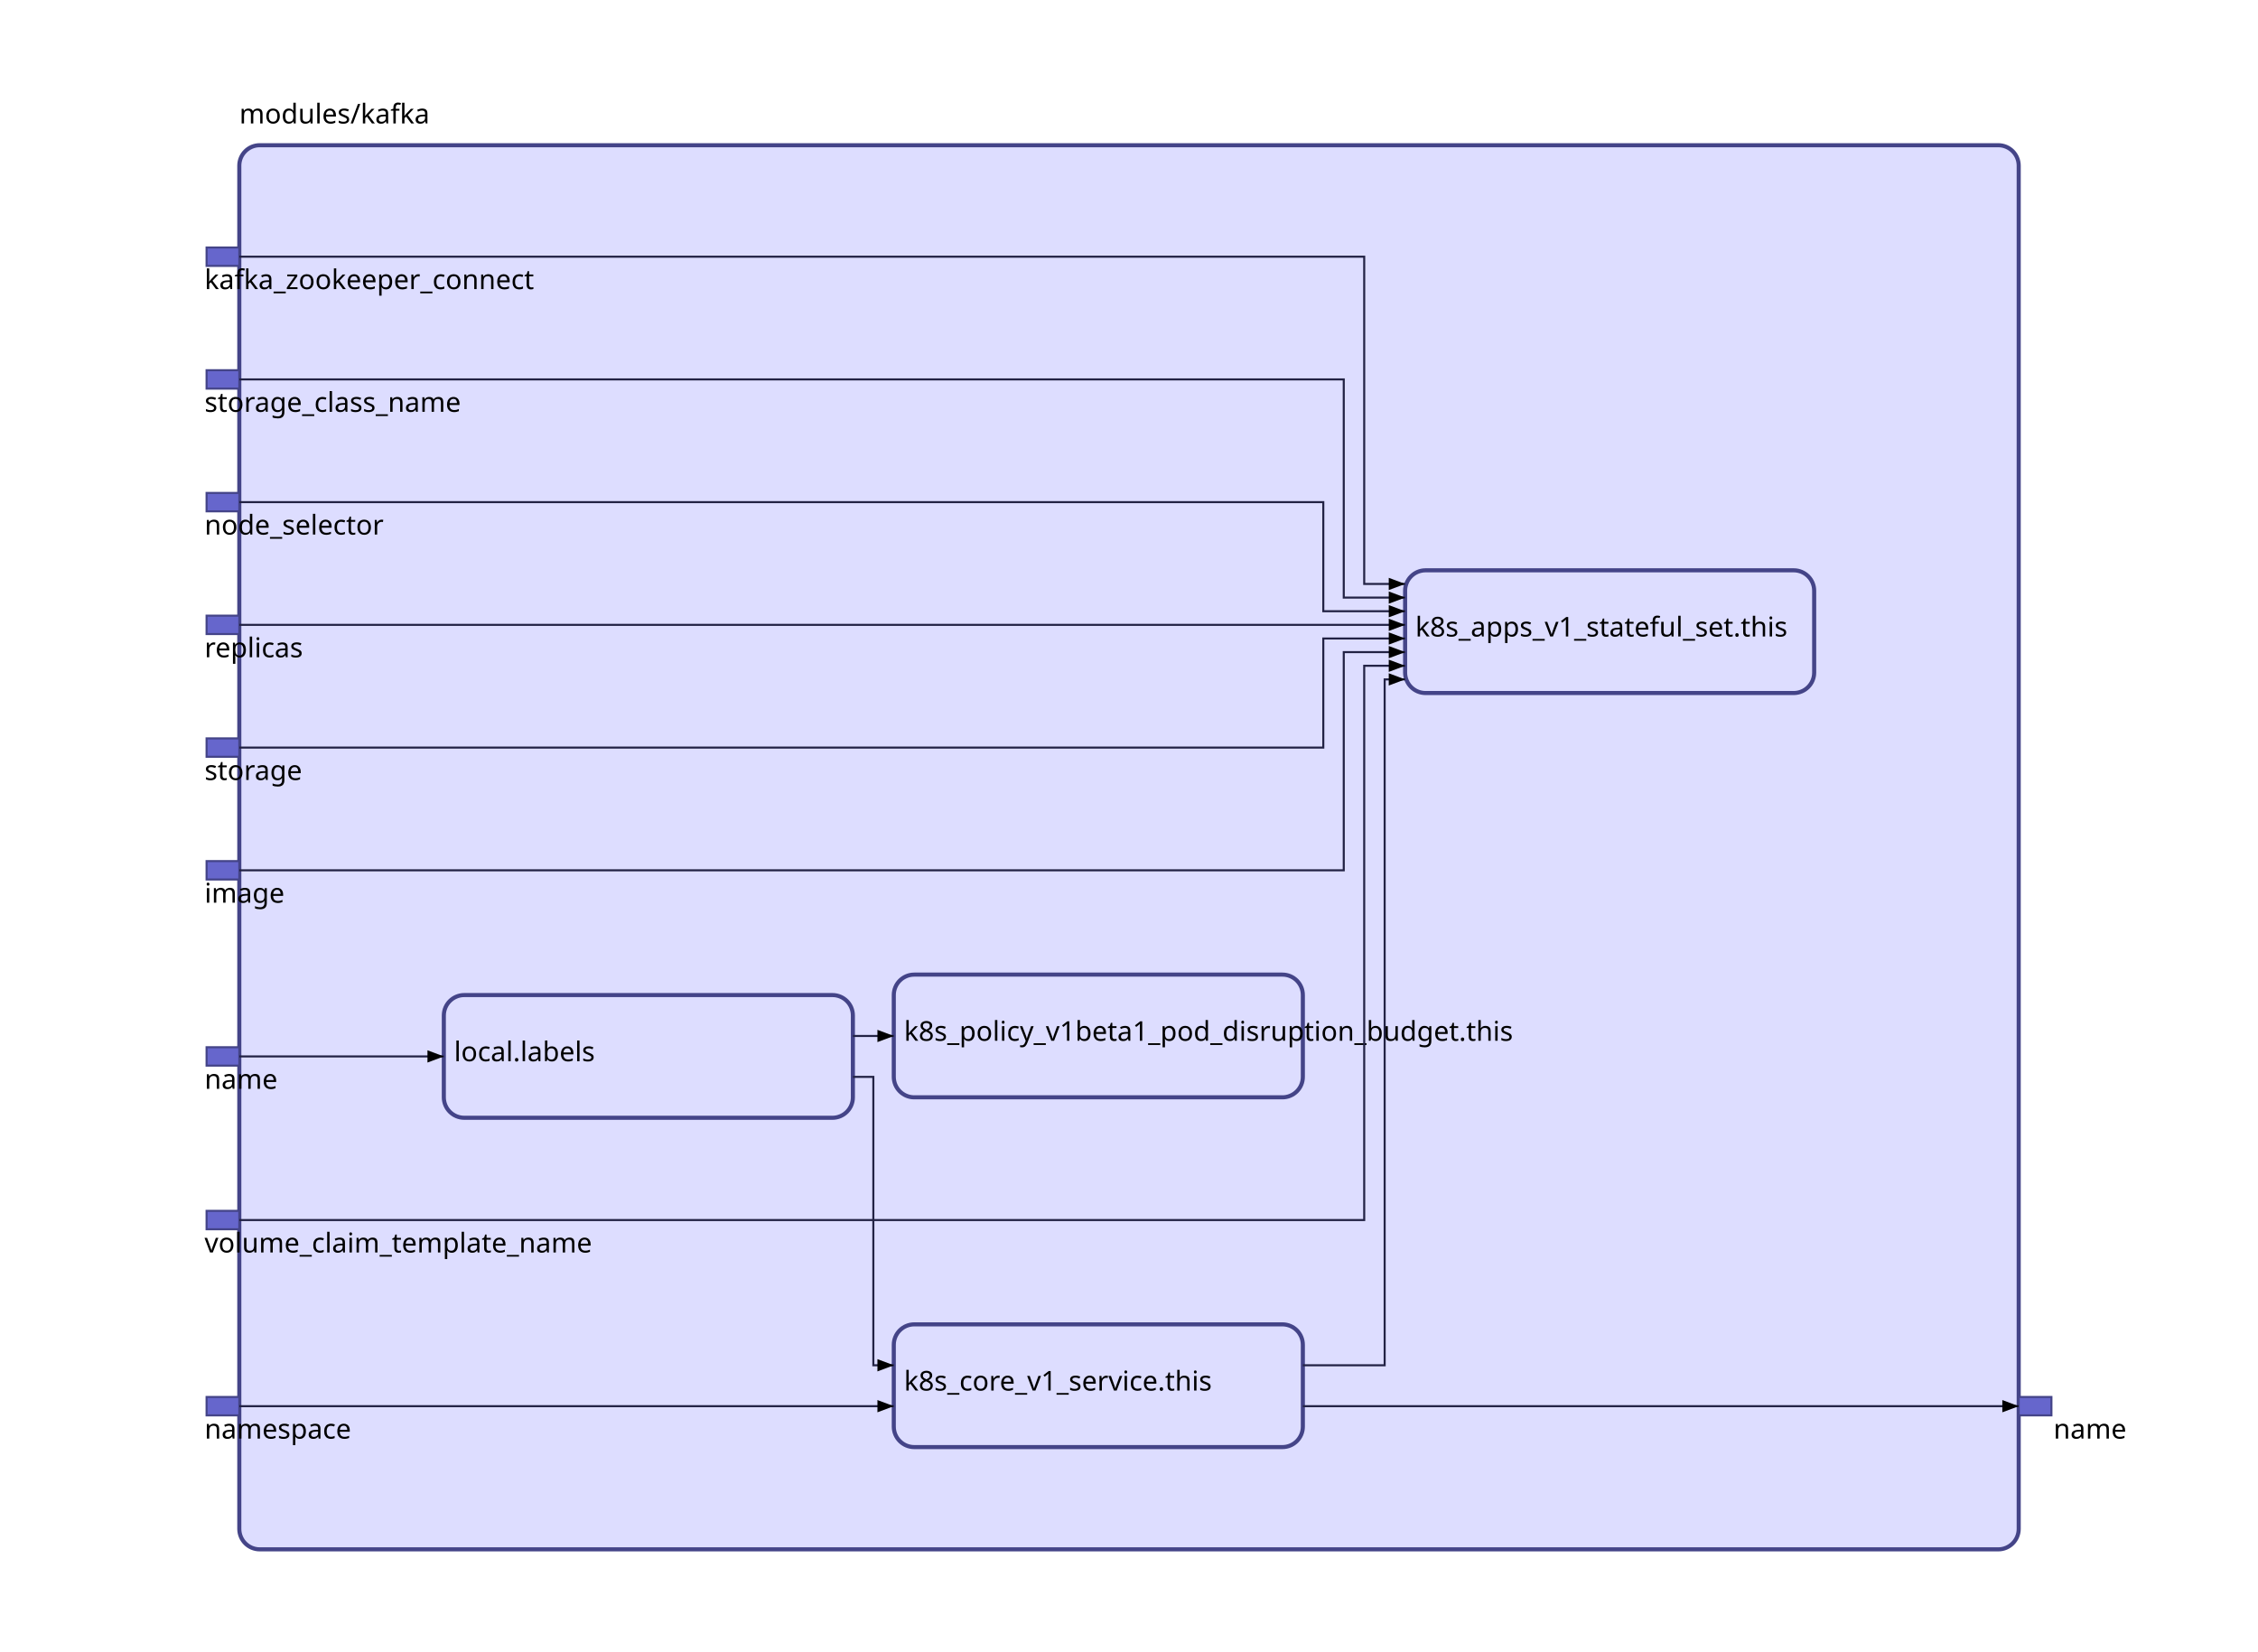
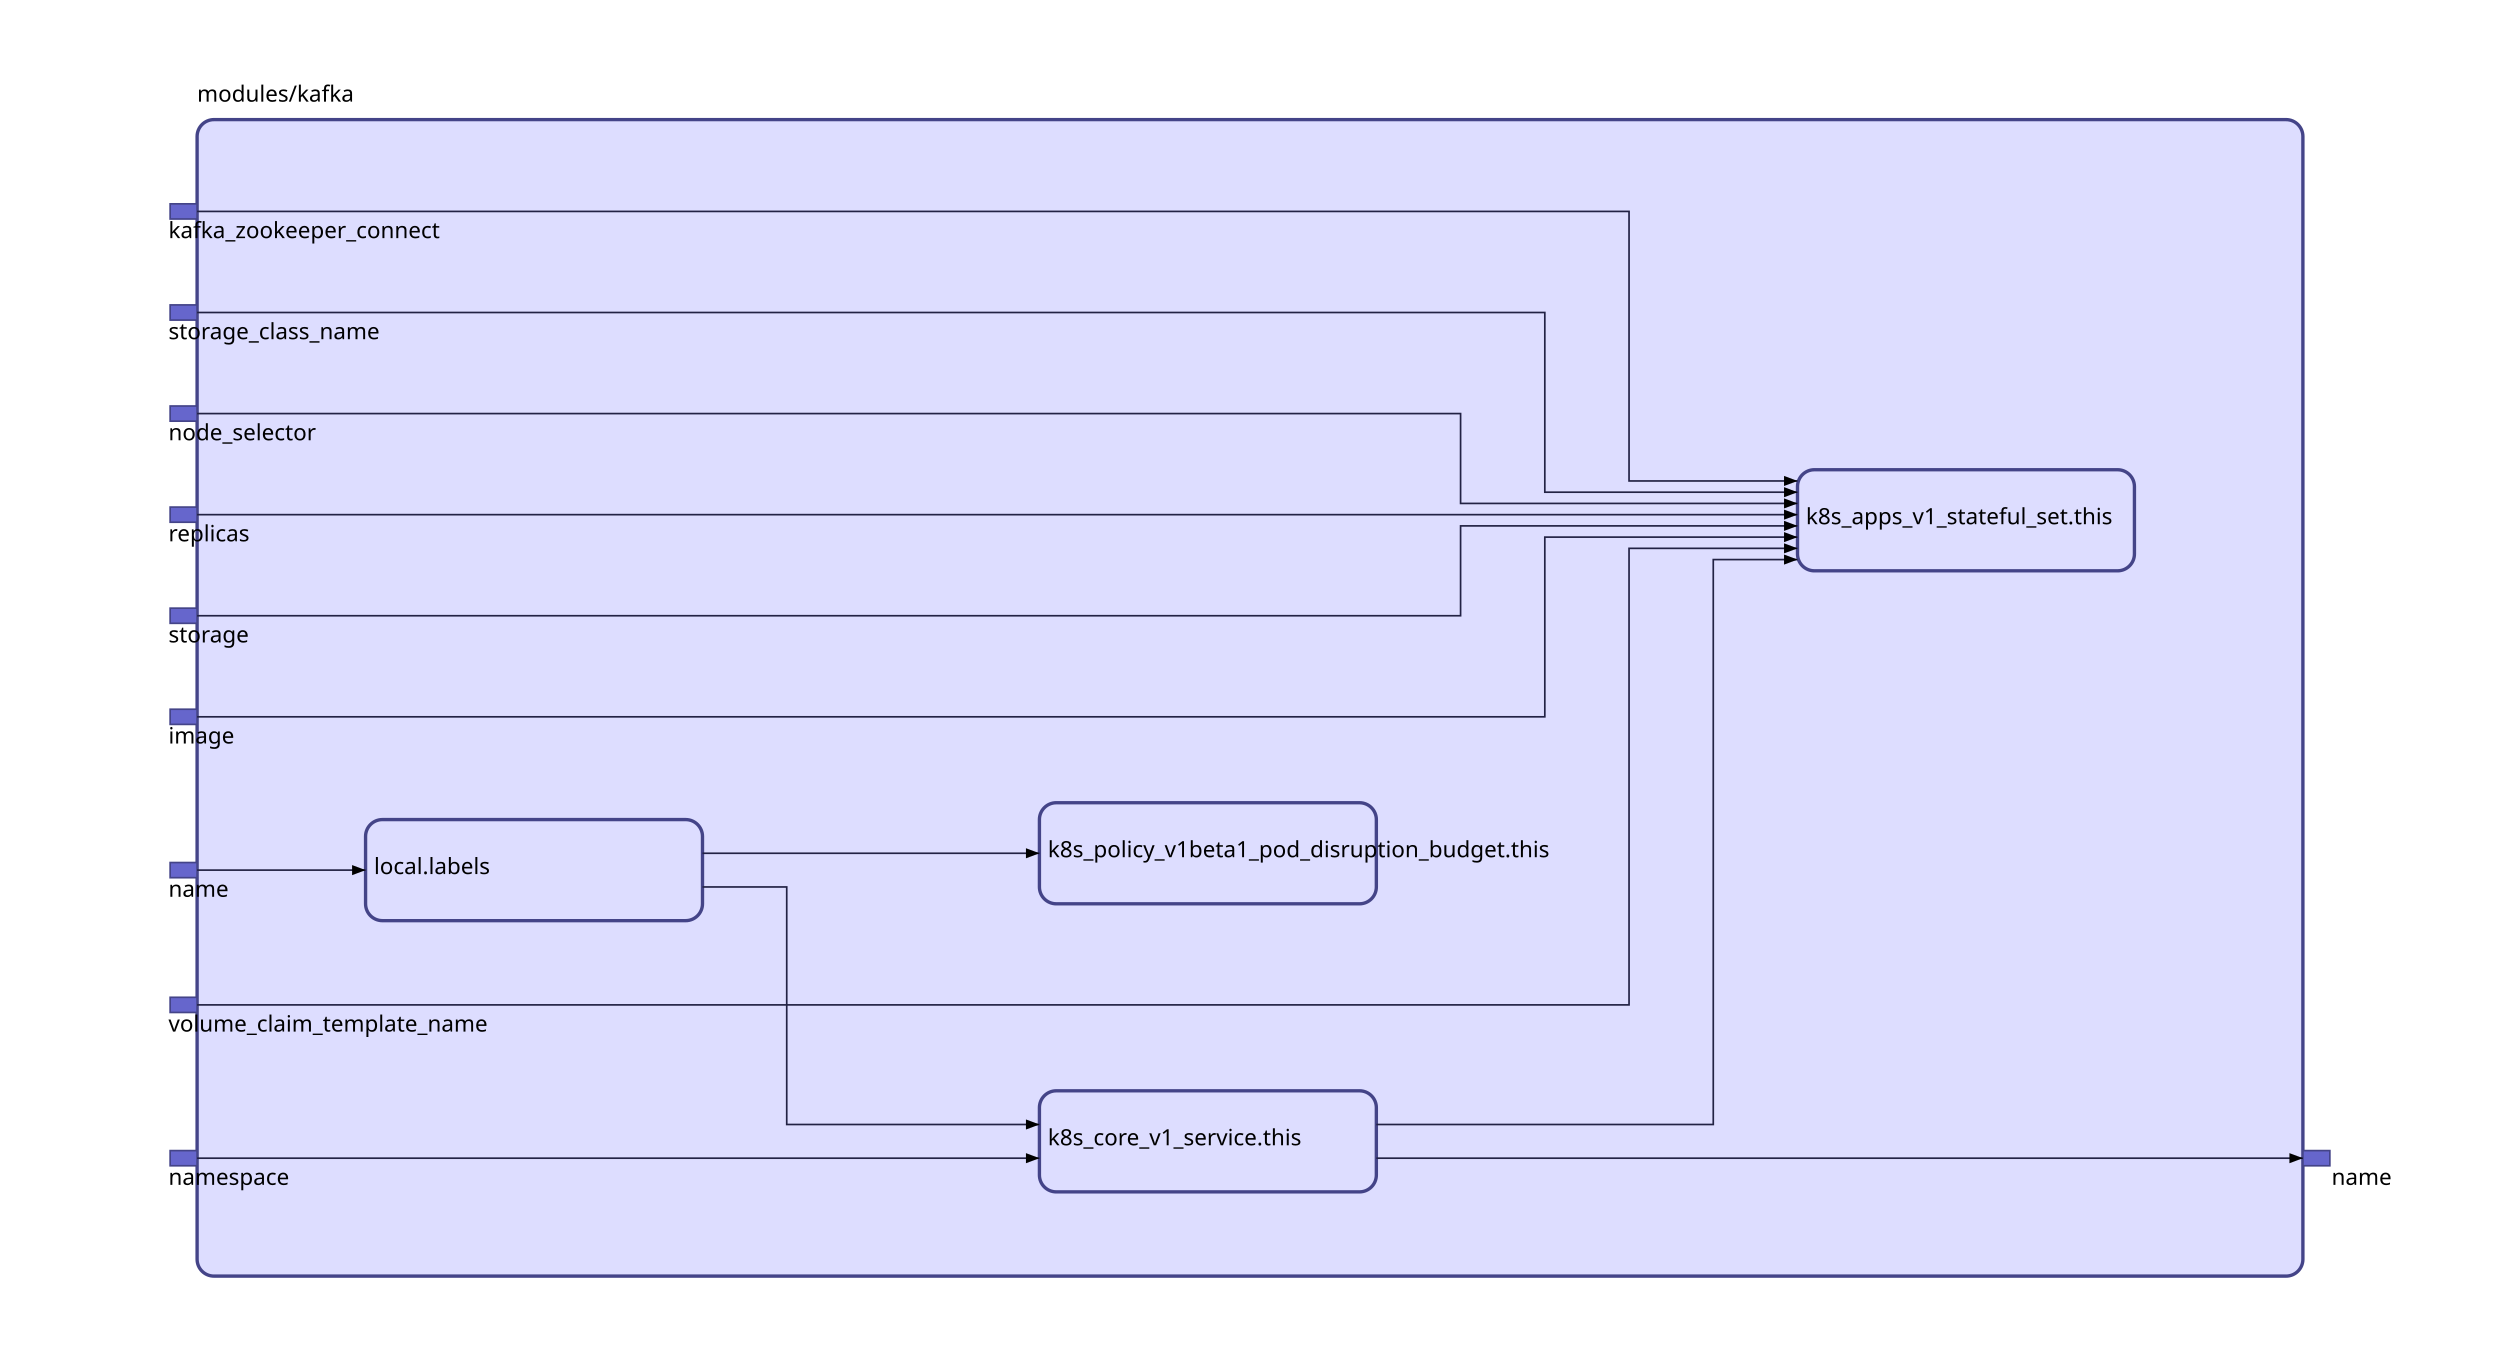
- <svg xmlns="http://www.w3.org/2000/svg" id="sprotty_1" class="sprotty-graph sprotty" tabindex="1002" viewBox="0 0 1104 807.5">
+ <svg xmlns="http://www.w3.org/2000/svg" id="sprotty_1" class="sprotty-graph sprotty" tabindex="1002" viewBox="0 0 1484 807.5">
  <style>.elknode {
    stroke: #448;
    stroke-width: 2;
    fill: #ddf;
}

.elkport {
    stroke: #448;
    stroke-width: 1;
    fill: #66c;
}

.elkedge {
    fill: none;
    stroke: #224;
    stroke-width: 1;
}

.elkedge.arrow {
    fill: #336;
}

.elklabel {
    stroke-width: 0;
    stroke: #000;
    fill: #000;
    font-family: sans-serif;
    font-size: 10pt;
    dominant-baseline: hanging;
}

.elkjunction {
    stroke: none;
    fill: #224;
}

.selected &gt; rect {
    stroke-width: 3;
}

.mouseover {
    stroke: #88f;
}
/*
 * Copyright (C) 2017 TypeFox and others.
 *
 * Licensed under the Apache License, Version 2.0 (the "License"); you may not use this file except in compliance with the License.
 * You may obtain a copy of the License at http://www.apache.org/licenses/LICENSE-2.0
 */

.sprotty {
    padding: 0px;
    font-family: "Helvetica Neue", Helvetica, Arial, sans-serif;
}

.sprotty-hidden {
    display: block;
    position: absolute;
    width: 0px;
    height: 0px;
}

.sprotty-popup {
    font-family: "Helvetica Neue", Helvetica, Arial, sans-serif;
    position: absolute;
    background: white;
    border-radius: 5px;
    border: 1px solid;
    max-width: 400px;
    min-width: 100px;
}

.sprotty-popup &gt; div {
    margin: 10px;
}

.sprotty-popup-closed {
    display: none;
}
</style>
  <g transform="scale(1) translate(0,0)">
    <g id="sprotty_3" transform="translate(117, 71)" opacity="1">
-       <rect class="elknode" x="0" y="0" rx="10" width="870" height="686.5" />
-       <g id="sprotty_5" transform="translate(570, 207.8333)" opacity="1">
+       <rect class="elknode" x="0" y="0" rx="10" width="1250" height="686.5" />
+       <g id="sprotty_5" transform="translate(950, 207.8333)" opacity="1">
        <rect class="elknode" x="0" y="0" rx="10" width="200" height="60" />
        <text id="sprotty_6" class="elklabel" transform="translate(5, 22) translate(0, 0)" opacity="1">k8s_apps_v1_stateful_set.this</text>
      </g>
-       <g id="sprotty_7" transform="translate(320, 576.5)" opacity="1">
+       <g id="sprotty_7" transform="translate(500, 576.5)" opacity="1">
        <rect class="elknode" x="0" y="0" rx="10" width="200" height="60" />
        <text id="sprotty_8" class="elklabel" transform="translate(5, 22) translate(0, 0)" opacity="1">k8s_core_v1_service.this</text>
      </g>
-       <g id="sprotty_9" transform="translate(320, 405.5)" opacity="1">
+       <g id="sprotty_9" transform="translate(500, 405.5)" opacity="1">
        <rect class="elknode" x="0" y="0" rx="10" width="200" height="60" />
        <text id="sprotty_10" class="elklabel" transform="translate(5, 22) translate(0, 0)" opacity="1">k8s_policy_v1beta1_pod_disruption_budget.this</text>
      </g>
      <g id="sprotty_33" transform="translate(100, 415.5)" opacity="1">
        <rect class="elknode" x="0" y="0" rx="10" width="200" height="60" />
        <text id="sprotty_34" class="elklabel" transform="translate(5, 22) translate(0, 0)" opacity="1">local.labels</text>
      </g>
      <g id="sprotty_12" transform="translate(-16, 350)" opacity="1">
        <rect class="elkport" x="0" y="0" width="16" height="9" />
        <text id="sprotty_13" class="elklabel" transform="translate(-1, 10) translate(0, 0)" opacity="1">image</text>
      </g>
      <g id="sprotty_15" transform="translate(-16, 50)" opacity="1">
        <rect class="elkport" x="0" y="0" width="16" height="9" />
        <text id="sprotty_16" class="elklabel" transform="translate(-1, 10) translate(0, 0)" opacity="1">kafka_zookeeper_connect</text>
      </g>
      <g id="sprotty_18" transform="translate(-16, 170)" opacity="1">
        <rect class="elkport" x="0" y="0" width="16" height="9" />
        <text id="sprotty_19" class="elklabel" transform="translate(-1, 10) translate(0, 0)" opacity="1">node_selector</text>
      </g>
      <g id="sprotty_21" transform="translate(-16, 230)" opacity="1">
        <rect class="elkport" x="0" y="0" width="16" height="9" />
        <text id="sprotty_22" class="elklabel" transform="translate(-1, 10) translate(0, 0)" opacity="1">replicas</text>
      </g>
      <g id="sprotty_24" transform="translate(-16, 290)" opacity="1">
        <rect class="elkport" x="0" y="0" width="16" height="9" />
        <text id="sprotty_25" class="elklabel" transform="translate(-1, 10) translate(0, 0)" opacity="1">storage</text>
      </g>
      <g id="sprotty_27" transform="translate(-16, 110)" opacity="1">
        <rect class="elkport" x="0" y="0" width="16" height="9" />
        <text id="sprotty_28" class="elklabel" transform="translate(-1, 10) translate(0, 0)" opacity="1">storage_class_name</text>
      </g>
      <g id="sprotty_30" transform="translate(-16, 521)" opacity="1">
        <rect class="elkport" x="0" y="0" width="16" height="9" />
        <text id="sprotty_31" class="elklabel" transform="translate(-1, 10) translate(0, 0)" opacity="1">volume_claim_template_name</text>
      </g>
      <g id="sprotty_36" transform="translate(-16, 612)" opacity="1">
        <rect class="elkport" x="0" y="0" width="16" height="9" />
        <text id="sprotty_37" class="elklabel" transform="translate(-1, 10) translate(0, 0)" opacity="1">namespace</text>
      </g>
      <g id="sprotty_40" transform="translate(-16, 441)" opacity="1">
        <rect class="elkport" x="0" y="0" width="16" height="9" />
        <text id="sprotty_41" class="elklabel" transform="translate(-1, 10) translate(0, 0)" opacity="1">name</text>
      </g>
-       <g id="sprotty_43" transform="translate(870, 612)" opacity="1">
+       <g id="sprotty_43" transform="translate(1250, 612)" opacity="1">
        <rect class="elkport" x="0" y="0" width="16" height="9" />
        <text id="sprotty_44" class="elklabel" transform="translate(17, 10) translate(0, 0)" opacity="1">name</text>
      </g>
      <text id="sprotty_4" class="elklabel" transform="translate(0, -21) translate(0, 0)" opacity="1">modules/kafka</text>
      <g id="sprotty_11" class="sprotty-edge" opacity="1">
-         <path class="elkedge" d="M 520,596.5 L 560,596.5 L 560,261.167 L 570,261.167" />
-         <path class="edge arrow" d="M 0,0 L 8,-3 L 8,3 Z" transform="rotate(180 570 261.1667) translate(570 261.1667)" />
+         <path class="elkedge" d="M 700,596.5 L 900,596.5 L 900,261.167 L 950,261.167" />
+         <path class="edge arrow" d="M 0,0 L 8,-3 L 8,3 Z" transform="rotate(180 950 261.1667) translate(950 261.1667)" />
      </g>
      <g id="sprotty_14" class="sprotty-edge" opacity="1">
-         <path class="elkedge" d="M 0,354.5 L 540,354.5 L 540,247.833 L 570,247.833" />
-         <path class="edge arrow" d="M 0,0 L 8,-3 L 8,3 Z" transform="rotate(180 570 247.8333) translate(570 247.8333)" />
+         <path class="elkedge" d="M 0,354.5 L 800,354.5 L 800,247.833 L 950,247.833" />
+         <path class="edge arrow" d="M 0,0 L 8,-3 L 8,3 Z" transform="rotate(180 950 247.8333) translate(950 247.8333)" />
      </g>
      <g id="sprotty_17" class="sprotty-edge" opacity="1">
-         <path class="elkedge" d="M 0,54.5 L 550,54.5 L 550,214.5 L 570,214.5" />
-         <path class="edge arrow" d="M 0,0 L 8,-3 L 8,3 Z" transform="rotate(180 570 214.5) translate(570 214.5)" />
+         <path class="elkedge" d="M 0,54.5 L 850,54.5 L 850,214.5 L 950,214.5" />
+         <path class="edge arrow" d="M 0,0 L 8,-3 L 8,3 Z" transform="rotate(180 950 214.5) translate(950 214.5)" />
      </g>
      <g id="sprotty_20" class="sprotty-edge" opacity="1">
-         <path class="elkedge" d="M 0,174.5 L 530,174.5 L 530,227.833 L 570,227.833" />
-         <path class="edge arrow" d="M 0,0 L 8,-3 L 8,3 Z" transform="rotate(180 570 227.8333) translate(570 227.8333)" />
+         <path class="elkedge" d="M 0,174.5 L 750,174.5 L 750,227.833 L 950,227.833" />
+         <path class="edge arrow" d="M 0,0 L 8,-3 L 8,3 Z" transform="rotate(180 950 227.8333) translate(950 227.8333)" />
      </g>
      <g id="sprotty_23" class="sprotty-edge" opacity="1">
-         <path class="elkedge" d="M 0,234.5 L 570,234.5" />
-         <path class="edge arrow" d="M 0,0 L 8,-3 L 8,3 Z" transform="rotate(180 570 234.5) translate(570 234.5)" />
+         <path class="elkedge" d="M 0,234.5 L 950,234.5" />
+         <path class="edge arrow" d="M 0,0 L 8,-3 L 8,3 Z" transform="rotate(180 950 234.5) translate(950 234.5)" />
      </g>
      <g id="sprotty_26" class="sprotty-edge" opacity="1">
-         <path class="elkedge" d="M 0,294.5 L 530,294.5 L 530,241.167 L 570,241.167" />
-         <path class="edge arrow" d="M 0,0 L 8,-3 L 8,3 Z" transform="rotate(180 570 241.1667) translate(570 241.1667)" />
+         <path class="elkedge" d="M 0,294.5 L 750,294.5 L 750,241.167 L 950,241.167" />
+         <path class="edge arrow" d="M 0,0 L 8,-3 L 8,3 Z" transform="rotate(180 950 241.1667) translate(950 241.1667)" />
      </g>
      <g id="sprotty_29" class="sprotty-edge" opacity="1">
-         <path class="elkedge" d="M 0,114.5 L 540,114.5 L 540,221.167 L 570,221.167" />
-         <path class="edge arrow" d="M 0,0 L 8,-3 L 8,3 Z" transform="rotate(180 570 221.1667) translate(570 221.1667)" />
+         <path class="elkedge" d="M 0,114.5 L 800,114.5 L 800,221.167 L 950,221.167" />
+         <path class="edge arrow" d="M 0,0 L 8,-3 L 8,3 Z" transform="rotate(180 950 221.1667) translate(950 221.1667)" />
      </g>
      <g id="sprotty_32" class="sprotty-edge" opacity="1">
-         <path class="elkedge" d="M 0,525.5 L 550,525.5 L 550,254.5 L 570,254.5" />
-         <path class="edge arrow" d="M 0,0 L 8,-3 L 8,3 Z" transform="rotate(180 570 254.5) translate(570 254.5)" />
+         <path class="elkedge" d="M 0,525.5 L 850,525.5 L 850,254.5 L 950,254.5" />
+         <path class="edge arrow" d="M 0,0 L 8,-3 L 8,3 Z" transform="rotate(180 950 254.5) translate(950 254.5)" />
      </g>
      <g id="sprotty_35" class="sprotty-edge" opacity="1">
-         <path class="elkedge" d="M 300,455.5 L 310,455.5 L 310,596.5 L 320,596.5" />
-         <path class="edge arrow" d="M 0,0 L 8,-3 L 8,3 Z" transform="rotate(180 320 596.5) translate(320 596.5)" />
+         <path class="elkedge" d="M 300,455.5 L 350,455.5 L 350,596.5 L 500,596.5" />
+         <path class="edge arrow" d="M 0,0 L 8,-3 L 8,3 Z" transform="rotate(180 500 596.5) translate(500 596.5)" />
      </g>
      <g id="sprotty_38" class="sprotty-edge" opacity="1">
-         <path class="elkedge" d="M 0,616.5 L 320,616.5" />
-         <path class="edge arrow" d="M 0,0 L 8,-3 L 8,3 Z" transform="rotate(180 320 616.5) translate(320 616.5)" />
+         <path class="elkedge" d="M 0,616.5 L 500,616.5" />
+         <path class="edge arrow" d="M 0,0 L 8,-3 L 8,3 Z" transform="rotate(180 500 616.5) translate(500 616.5)" />
      </g>
      <g id="sprotty_39" class="sprotty-edge" opacity="1">
-         <path class="elkedge" d="M 300,435.5 L 320,435.5" />
-         <path class="edge arrow" d="M 0,0 L 8,-3 L 8,3 Z" transform="rotate(180 320 435.5) translate(320 435.5)" />
+         <path class="elkedge" d="M 300,435.5 L 500,435.5" />
+         <path class="edge arrow" d="M 0,0 L 8,-3 L 8,3 Z" transform="rotate(180 500 435.5) translate(500 435.5)" />
      </g>
      <g id="sprotty_42" class="sprotty-edge" opacity="1">
        <path class="elkedge" d="M 0,445.5 L 100,445.5" />
        <path class="edge arrow" d="M 0,0 L 8,-3 L 8,3 Z" transform="rotate(180 100 445.5) translate(100 445.5)" />
      </g>
      <g id="sprotty_45" class="sprotty-edge" opacity="1">
-         <path class="elkedge" d="M 520,616.5 L 870,616.5" />
-         <path class="edge arrow" d="M 0,0 L 8,-3 L 8,3 Z" transform="rotate(180 870 616.5) translate(870 616.5)" />
+         <path class="elkedge" d="M 700,616.5 L 1250,616.5" />
+         <path class="edge arrow" d="M 0,0 L 8,-3 L 8,3 Z" transform="rotate(180 1250 616.5) translate(1250 616.5)" />
      </g>
    </g>
  </g>
</svg>
